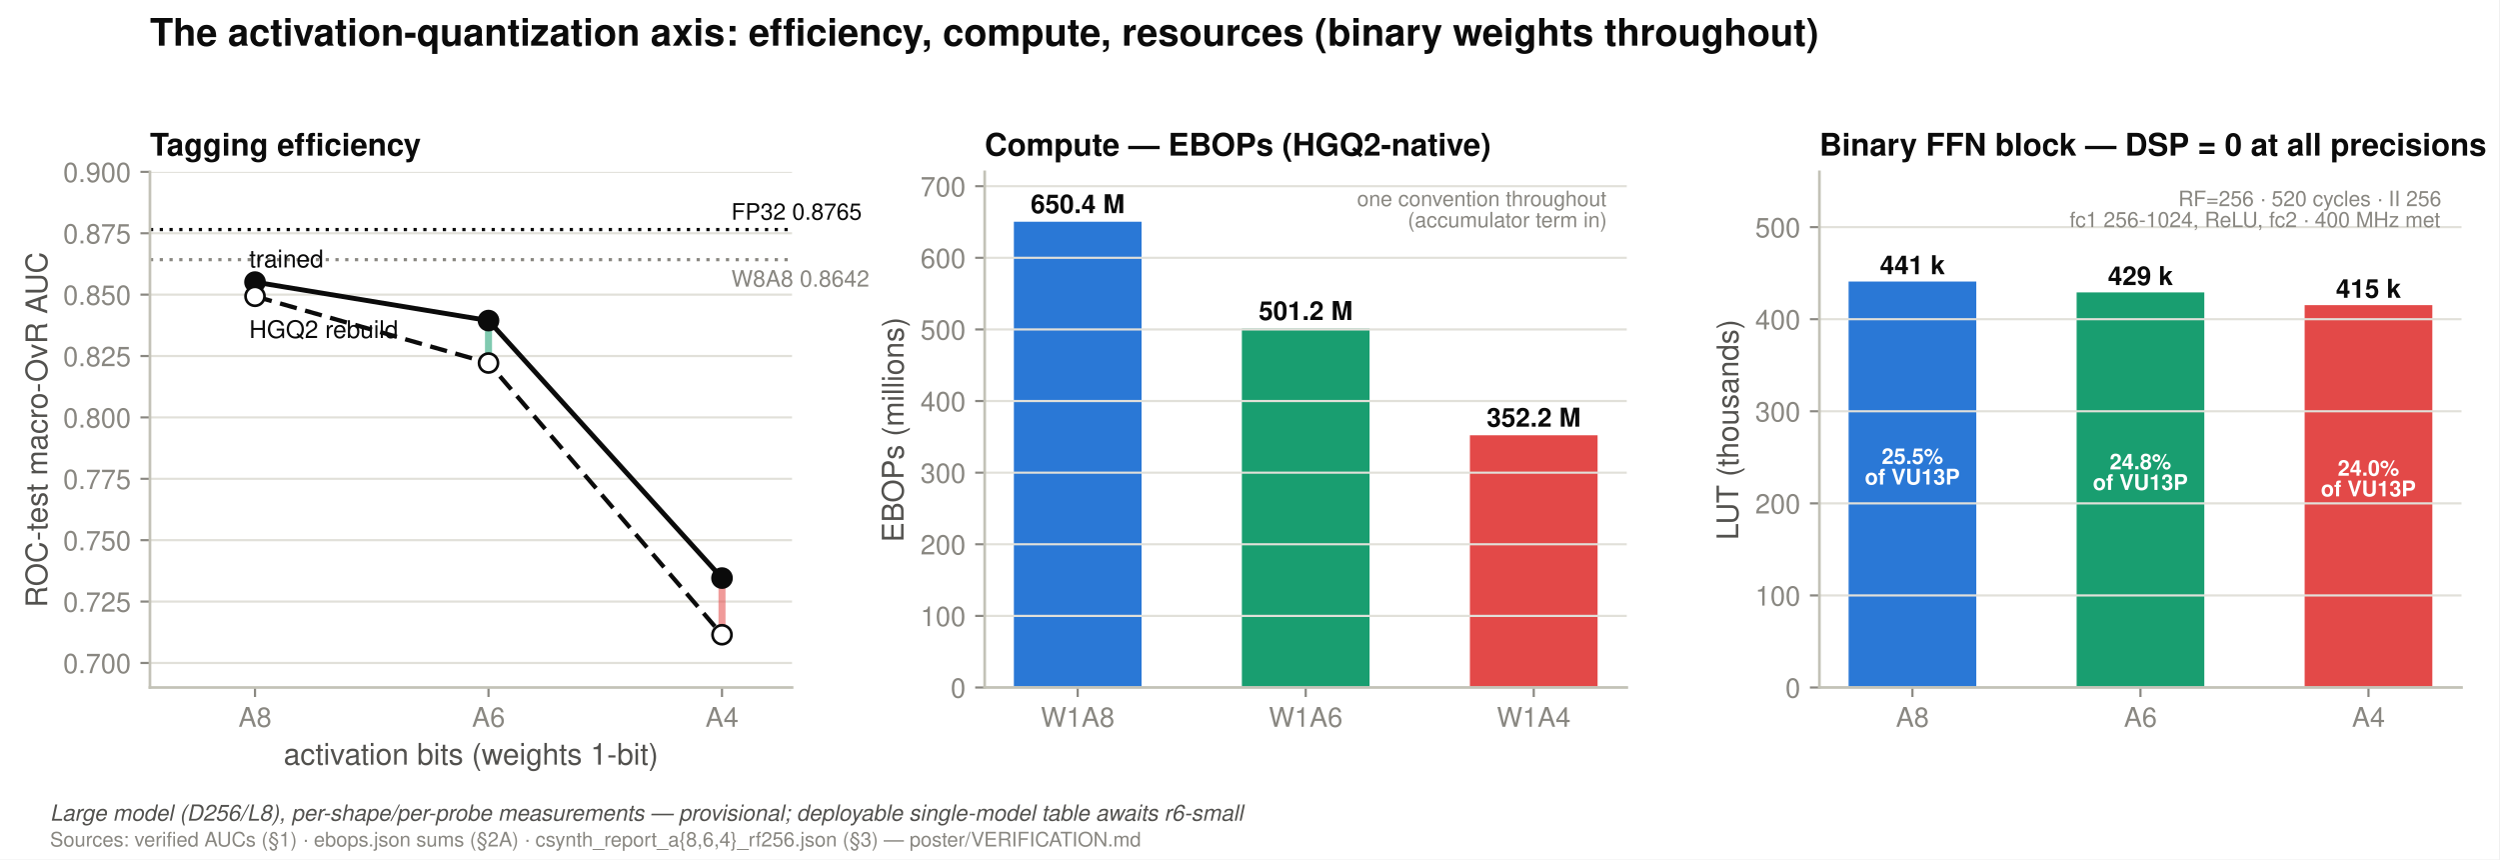
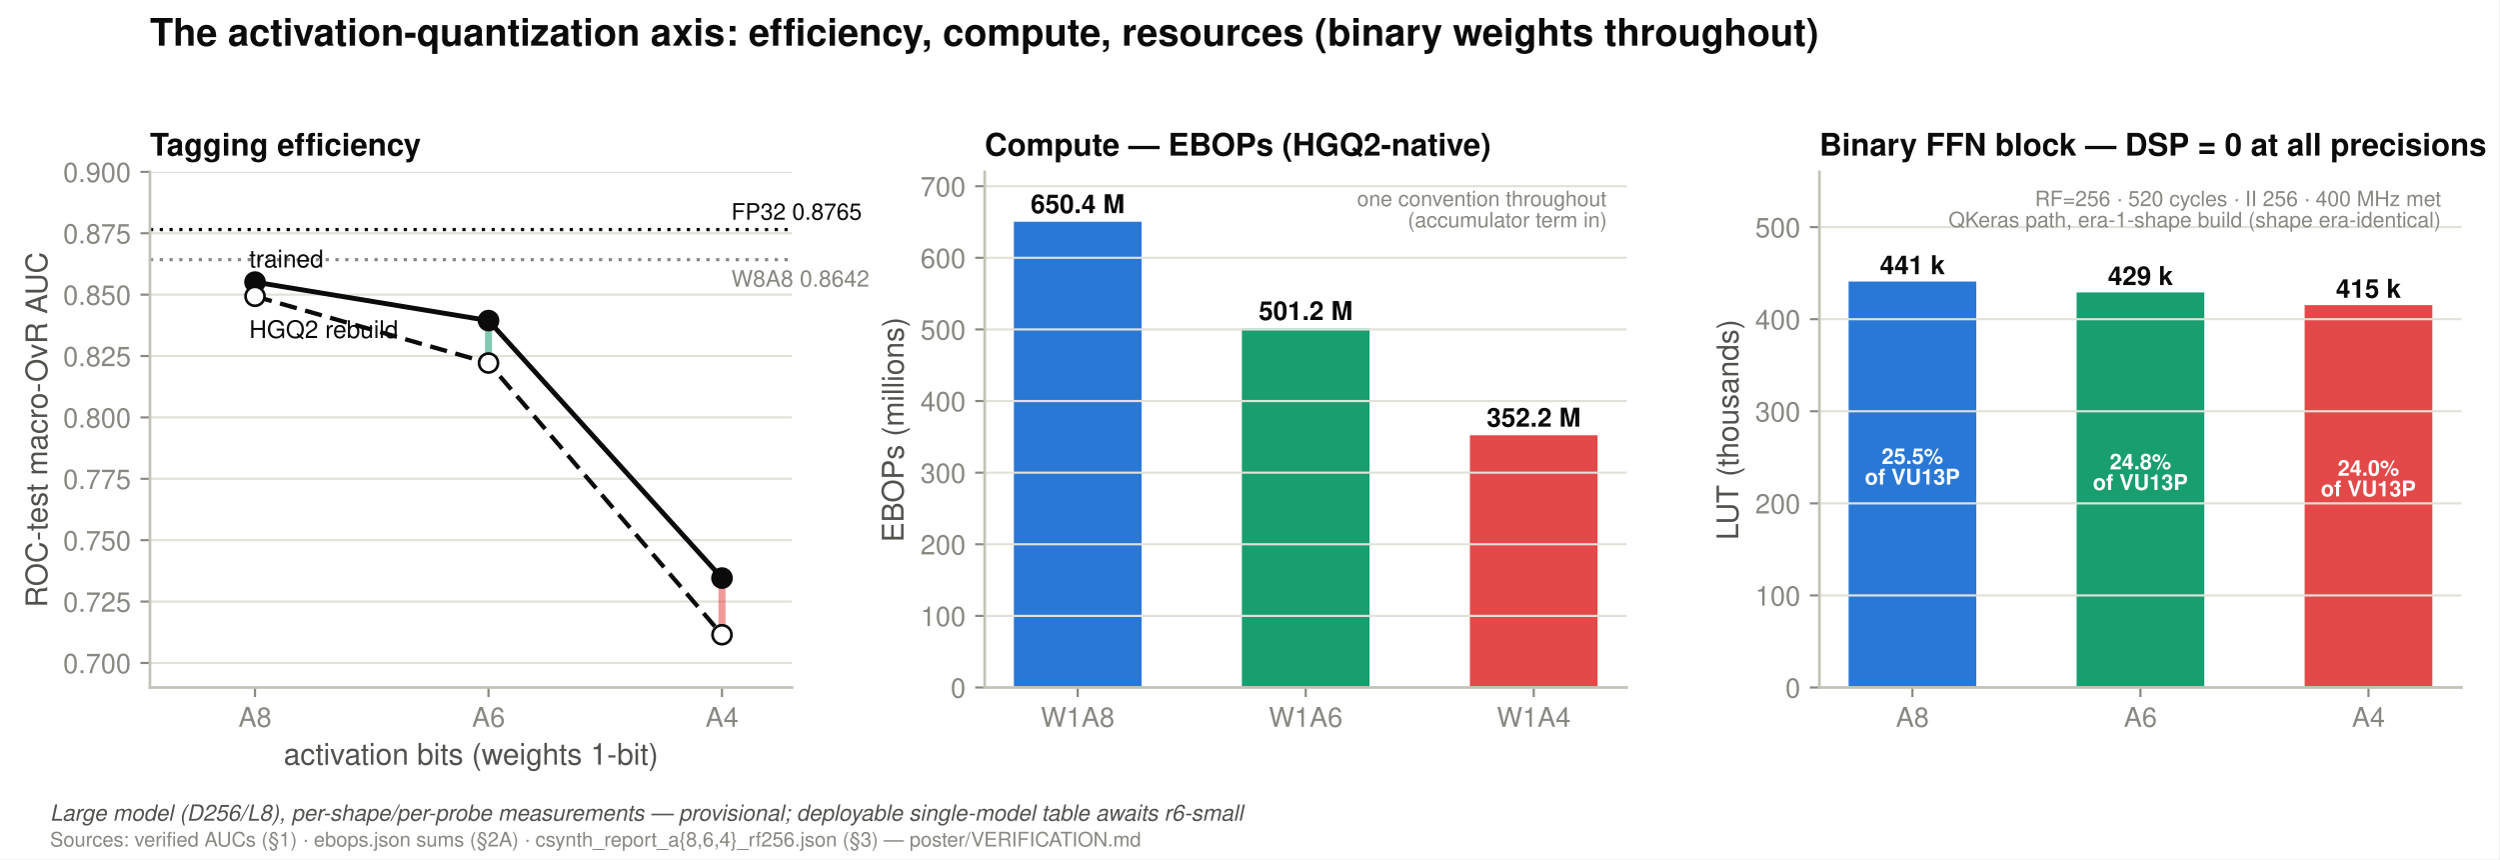
<svg xmlns="http://www.w3.org/2000/svg" xmlns:xlink="http://www.w3.org/1999/xlink" width="921.6pt" height="316.8pt" viewBox="0 0 921.6 316.8" version="1.1">
  <defs>
    <style type="text/css">*{stroke-linejoin: round; stroke-linecap: butt}</style>
  </defs>
  <g id="figure_1">
    <g id="patch_1">
      <path d="M 0 316.8  L 921.6 316.8  L 921.6 0  L 0 0  z " style="fill: #ffffff" />
    </g>
    <g id="axes_1">
      <g id="patch_2">
        <path d="M 55.296 253.44  L 292.096 253.44  L 292.096 63.36  L 55.296 63.36  z " style="fill: #ffffff" />
      </g>
      <g id="matplotlib.axis_1">
        <g id="xtick_1">
          <g id="line2d_1">
            <defs>
-               <path id="m92f0e3a553" d="M 0 0  L 0 3.5  " style="stroke: #898781; stroke-width: 0.8" />
+               <path id="m4fc4d0f377" d="M 0 0  L 0 3.5  " style="stroke: #898781; stroke-width: 0.8" />
            </defs>
            <g>
-               <use xlink:href="#m92f0e3a553" x="94.045" y="253.44" style="fill: #898781; stroke: #898781; stroke-width: 0.8" />
+               <use xlink:href="#m4fc4d0f377" x="94.045" y="253.44" style="fill: #898781; stroke: #898781; stroke-width: 0.8" />
            </g>
          </g>
          <g id="text_1">
            <text style="font-size: 10px; font-family: 'Helvetica', 'Arial', 'DejaVu Sans', sans-serif; text-anchor: middle; fill: #898781" x="94.045" y="267.94" transform="rotate(-0 94.04509 267.94)">A8</text>
          </g>
        </g>
        <g id="xtick_2">
          <g id="line2d_2">
            <g>
-               <use xlink:href="#m92f0e3a553" x="180.154" y="253.44" style="fill: #898781; stroke: #898781; stroke-width: 0.8" />
+               <use xlink:href="#m4fc4d0f377" x="180.154" y="253.44" style="fill: #898781; stroke: #898781; stroke-width: 0.8" />
            </g>
          </g>
          <g id="text_2">
            <text style="font-size: 10px; font-family: 'Helvetica', 'Arial', 'DejaVu Sans', sans-serif; text-anchor: middle; fill: #898781" x="180.154" y="267.94" transform="rotate(-0 180.1542 267.94)">A6</text>
          </g>
        </g>
        <g id="xtick_3">
          <g id="line2d_3">
            <g>
-               <use xlink:href="#m92f0e3a553" x="266.263" y="253.44" style="fill: #898781; stroke: #898781; stroke-width: 0.8" />
+               <use xlink:href="#m4fc4d0f377" x="266.263" y="253.44" style="fill: #898781; stroke: #898781; stroke-width: 0.8" />
            </g>
          </g>
          <g id="text_3">
            <text style="font-size: 10px; font-family: 'Helvetica', 'Arial', 'DejaVu Sans', sans-serif; text-anchor: middle; fill: #898781" x="266.263" y="267.94" transform="rotate(-0 266.2633 267.94)">A4</text>
          </g>
        </g>
        <g id="text_4">
          <text style="font-size: 11px; font-family: 'Helvetica', 'Arial', 'DejaVu Sans', sans-serif; text-anchor: middle; fill: #52514e" x="173.696" y="281.889" transform="rotate(-0 173.696 281.8892)">activation bits (weights 1-bit)</text>
        </g>
      </g>
      <g id="matplotlib.axis_2">
        <g id="ytick_1">
          <g id="line2d_4">
-             <path d="M 55.296 244.389  L 292.096 244.389  " clip-path="url(#p58440700f8)" style="fill: none; stroke: #e1e0d9; stroke-width: 0.8; stroke-linecap: square" />
+             <path d="M 55.296 244.389  L 292.096 244.389  " clip-path="url(#p9257c3be30)" style="fill: none; stroke: #e1e0d9; stroke-width: 0.8; stroke-linecap: square" />
          </g>
          <g id="line2d_5">
            <defs>
-               <path id="m8d6602e092" d="M 0 0  L -3.5 0  " style="stroke: #898781; stroke-width: 0.8" />
+               <path id="m11d4358a1a" d="M 0 0  L -3.5 0  " style="stroke: #898781; stroke-width: 0.8" />
            </defs>
            <g>
-               <use xlink:href="#m8d6602e092" x="55.296" y="244.389" style="fill: #898781; stroke: #898781; stroke-width: 0.8" />
+               <use xlink:href="#m11d4358a1a" x="55.296" y="244.389" style="fill: #898781; stroke: #898781; stroke-width: 0.8" />
            </g>
          </g>
          <g id="text_5">
            <text style="font-size: 10px; font-family: 'Helvetica', 'Arial', 'DejaVu Sans', sans-serif; text-anchor: end; fill: #898781" x="48.296" y="248.139" transform="rotate(-0 48.296 248.1386)">0.700</text>
          </g>
        </g>
        <g id="ytick_2">
          <g id="line2d_6">
-             <path d="M 55.296 221.76  L 292.096 221.76  " clip-path="url(#p58440700f8)" style="fill: none; stroke: #e1e0d9; stroke-width: 0.8; stroke-linecap: square" />
+             <path d="M 55.296 221.76  L 292.096 221.76  " clip-path="url(#p9257c3be30)" style="fill: none; stroke: #e1e0d9; stroke-width: 0.8; stroke-linecap: square" />
          </g>
          <g id="line2d_7">
            <g>
-               <use xlink:href="#m8d6602e092" x="55.296" y="221.76" style="fill: #898781; stroke: #898781; stroke-width: 0.8" />
+               <use xlink:href="#m11d4358a1a" x="55.296" y="221.76" style="fill: #898781; stroke: #898781; stroke-width: 0.8" />
            </g>
          </g>
          <g id="text_6">
            <text style="font-size: 10px; font-family: 'Helvetica', 'Arial', 'DejaVu Sans', sans-serif; text-anchor: end; fill: #898781" x="48.296" y="225.51" transform="rotate(-0 48.296 225.51)">0.725</text>
          </g>
        </g>
        <g id="ytick_3">
          <g id="line2d_8">
-             <path d="M 55.296 199.131  L 292.096 199.131  " clip-path="url(#p58440700f8)" style="fill: none; stroke: #e1e0d9; stroke-width: 0.8; stroke-linecap: square" />
+             <path d="M 55.296 199.131  L 292.096 199.131  " clip-path="url(#p9257c3be30)" style="fill: none; stroke: #e1e0d9; stroke-width: 0.8; stroke-linecap: square" />
          </g>
          <g id="line2d_9">
            <g>
-               <use xlink:href="#m8d6602e092" x="55.296" y="199.131" style="fill: #898781; stroke: #898781; stroke-width: 0.8" />
+               <use xlink:href="#m11d4358a1a" x="55.296" y="199.131" style="fill: #898781; stroke: #898781; stroke-width: 0.8" />
            </g>
          </g>
          <g id="text_7">
            <text style="font-size: 10px; font-family: 'Helvetica', 'Arial', 'DejaVu Sans', sans-serif; text-anchor: end; fill: #898781" x="48.296" y="202.881" transform="rotate(-0 48.296 202.8814)">0.750</text>
          </g>
        </g>
        <g id="ytick_4">
          <g id="line2d_10">
-             <path d="M 55.296 176.503  L 292.096 176.503  " clip-path="url(#p58440700f8)" style="fill: none; stroke: #e1e0d9; stroke-width: 0.8; stroke-linecap: square" />
+             <path d="M 55.296 176.503  L 292.096 176.503  " clip-path="url(#p9257c3be30)" style="fill: none; stroke: #e1e0d9; stroke-width: 0.8; stroke-linecap: square" />
          </g>
          <g id="line2d_11">
            <g>
-               <use xlink:href="#m8d6602e092" x="55.296" y="176.503" style="fill: #898781; stroke: #898781; stroke-width: 0.8" />
+               <use xlink:href="#m11d4358a1a" x="55.296" y="176.503" style="fill: #898781; stroke: #898781; stroke-width: 0.8" />
            </g>
          </g>
          <g id="text_8">
            <text style="font-size: 10px; font-family: 'Helvetica', 'Arial', 'DejaVu Sans', sans-serif; text-anchor: end; fill: #898781" x="48.296" y="180.253" transform="rotate(-0 48.296 180.2529)">0.775</text>
          </g>
        </g>
        <g id="ytick_5">
          <g id="line2d_12">
-             <path d="M 55.296 153.874  L 292.096 153.874  " clip-path="url(#p58440700f8)" style="fill: none; stroke: #e1e0d9; stroke-width: 0.8; stroke-linecap: square" />
+             <path d="M 55.296 153.874  L 292.096 153.874  " clip-path="url(#p9257c3be30)" style="fill: none; stroke: #e1e0d9; stroke-width: 0.8; stroke-linecap: square" />
          </g>
          <g id="line2d_13">
            <g>
-               <use xlink:href="#m8d6602e092" x="55.296" y="153.874" style="fill: #898781; stroke: #898781; stroke-width: 0.8" />
+               <use xlink:href="#m11d4358a1a" x="55.296" y="153.874" style="fill: #898781; stroke: #898781; stroke-width: 0.8" />
            </g>
          </g>
          <g id="text_9">
            <text style="font-size: 10px; font-family: 'Helvetica', 'Arial', 'DejaVu Sans', sans-serif; text-anchor: end; fill: #898781" x="48.296" y="157.624" transform="rotate(-0 48.296 157.6243)">0.800</text>
          </g>
        </g>
        <g id="ytick_6">
          <g id="line2d_14">
-             <path d="M 55.296 131.246  L 292.096 131.246  " clip-path="url(#p58440700f8)" style="fill: none; stroke: #e1e0d9; stroke-width: 0.8; stroke-linecap: square" />
+             <path d="M 55.296 131.246  L 292.096 131.246  " clip-path="url(#p9257c3be30)" style="fill: none; stroke: #e1e0d9; stroke-width: 0.8; stroke-linecap: square" />
          </g>
          <g id="line2d_15">
            <g>
-               <use xlink:href="#m8d6602e092" x="55.296" y="131.246" style="fill: #898781; stroke: #898781; stroke-width: 0.8" />
+               <use xlink:href="#m11d4358a1a" x="55.296" y="131.246" style="fill: #898781; stroke: #898781; stroke-width: 0.8" />
            </g>
          </g>
          <g id="text_10">
            <text style="font-size: 10px; font-family: 'Helvetica', 'Arial', 'DejaVu Sans', sans-serif; text-anchor: end; fill: #898781" x="48.296" y="134.996" transform="rotate(-0 48.296 134.9957)">0.825</text>
          </g>
        </g>
        <g id="ytick_7">
          <g id="line2d_16">
-             <path d="M 55.296 108.617  L 292.096 108.617  " clip-path="url(#p58440700f8)" style="fill: none; stroke: #e1e0d9; stroke-width: 0.8; stroke-linecap: square" />
+             <path d="M 55.296 108.617  L 292.096 108.617  " clip-path="url(#p9257c3be30)" style="fill: none; stroke: #e1e0d9; stroke-width: 0.8; stroke-linecap: square" />
          </g>
          <g id="line2d_17">
            <g>
-               <use xlink:href="#m8d6602e092" x="55.296" y="108.617" style="fill: #898781; stroke: #898781; stroke-width: 0.8" />
+               <use xlink:href="#m11d4358a1a" x="55.296" y="108.617" style="fill: #898781; stroke: #898781; stroke-width: 0.8" />
            </g>
          </g>
          <g id="text_11">
            <text style="font-size: 10px; font-family: 'Helvetica', 'Arial', 'DejaVu Sans', sans-serif; text-anchor: end; fill: #898781" x="48.296" y="112.367" transform="rotate(-0 48.296 112.3671)">0.850</text>
          </g>
        </g>
        <g id="ytick_8">
          <g id="line2d_18">
-             <path d="M 55.296 85.989  L 292.096 85.989  " clip-path="url(#p58440700f8)" style="fill: none; stroke: #e1e0d9; stroke-width: 0.8; stroke-linecap: square" />
+             <path d="M 55.296 85.989  L 292.096 85.989  " clip-path="url(#p9257c3be30)" style="fill: none; stroke: #e1e0d9; stroke-width: 0.8; stroke-linecap: square" />
          </g>
          <g id="line2d_19">
            <g>
-               <use xlink:href="#m8d6602e092" x="55.296" y="85.989" style="fill: #898781; stroke: #898781; stroke-width: 0.8" />
+               <use xlink:href="#m11d4358a1a" x="55.296" y="85.989" style="fill: #898781; stroke: #898781; stroke-width: 0.8" />
            </g>
          </g>
          <g id="text_12">
            <text style="font-size: 10px; font-family: 'Helvetica', 'Arial', 'DejaVu Sans', sans-serif; text-anchor: end; fill: #898781" x="48.296" y="89.739" transform="rotate(-0 48.296 89.73857)">0.875</text>
          </g>
        </g>
        <g id="ytick_9">
          <g id="line2d_20">
-             <path d="M 55.296 63.36  L 292.096 63.36  " clip-path="url(#p58440700f8)" style="fill: none; stroke: #e1e0d9; stroke-width: 0.8; stroke-linecap: square" />
+             <path d="M 55.296 63.36  L 292.096 63.36  " clip-path="url(#p9257c3be30)" style="fill: none; stroke: #e1e0d9; stroke-width: 0.8; stroke-linecap: square" />
          </g>
          <g id="line2d_21">
            <g>
-               <use xlink:href="#m8d6602e092" x="55.296" y="63.36" style="fill: #898781; stroke: #898781; stroke-width: 0.8" />
+               <use xlink:href="#m11d4358a1a" x="55.296" y="63.36" style="fill: #898781; stroke: #898781; stroke-width: 0.8" />
            </g>
          </g>
          <g id="text_13">
            <text style="font-size: 10px; font-family: 'Helvetica', 'Arial', 'DejaVu Sans', sans-serif; text-anchor: end; fill: #898781" x="48.296" y="67.11" transform="rotate(-0 48.296 67.11)">0.900</text>
          </g>
        </g>
        <g id="text_14">
          <text style="font-size: 11px; font-family: 'Helvetica', 'Arial', 'DejaVu Sans', sans-serif; text-anchor: middle; fill: #52514e" x="17.405" y="158.4" transform="rotate(-90 17.40498 158.4)">ROC-test macro-OvR AUC</text>
        </g>
      </g>
      <g id="line2d_22">
-         <path d="M 55.296 84.618  L 292.096 84.618  " clip-path="url(#p58440700f8)" style="fill: none; stroke-dasharray: 1.2,2.4; stroke-dashoffset: 0; stroke: #0b0b0b; stroke-width: 1.2" />
+         <path d="M 55.296 84.618  L 292.096 84.618  " clip-path="url(#p9257c3be30)" style="fill: none; stroke-dasharray: 1.2,2.4; stroke-dashoffset: 0; stroke: #0b0b0b; stroke-width: 1.2" />
      </g>
      <g id="line2d_23">
-         <path d="M 55.296 95.723  L 292.096 95.723  " clip-path="url(#p58440700f8)" style="fill: none; stroke-dasharray: 1.2,2.4; stroke-dashoffset: 0; stroke: #898781; stroke-width: 1.2" />
+         <path d="M 55.296 95.723  L 292.096 95.723  " clip-path="url(#p9257c3be30)" style="fill: none; stroke-dasharray: 1.2,2.4; stroke-dashoffset: 0; stroke: #898781; stroke-width: 1.2" />
      </g>
      <g id="line2d_24">
-         <path d="M 94.045 109.225  L 94.045 103.997  " clip-path="url(#p58440700f8)" style="fill: none; stroke: #2a78d6; stroke-opacity: 0.55; stroke-width: 2.6; stroke-linecap: square" />
+         <path d="M 94.045 109.225  L 94.045 103.997  " clip-path="url(#p9257c3be30)" style="fill: none; stroke: #2a78d6; stroke-opacity: 0.55; stroke-width: 2.6; stroke-linecap: square" />
      </g>
      <g id="line2d_25">
-         <path d="M 180.154 133.823  L 180.154 118.181  " clip-path="url(#p58440700f8)" style="fill: none; stroke: #199e70; stroke-opacity: 0.55; stroke-width: 2.6; stroke-linecap: square" />
+         <path d="M 180.154 133.823  L 180.154 118.181  " clip-path="url(#p9257c3be30)" style="fill: none; stroke: #199e70; stroke-opacity: 0.55; stroke-width: 2.6; stroke-linecap: square" />
      </g>
      <g id="line2d_26">
-         <path d="M 266.263 233.991  L 266.263 213.106  " clip-path="url(#p58440700f8)" style="fill: none; stroke: #e34948; stroke-opacity: 0.55; stroke-width: 2.6; stroke-linecap: square" />
+         <path d="M 266.263 233.991  L 266.263 213.106  " clip-path="url(#p9257c3be30)" style="fill: none; stroke: #e34948; stroke-opacity: 0.55; stroke-width: 2.6; stroke-linecap: square" />
      </g>
      <g id="patch_3">
        <path d="M 55.296 253.44  L 55.296 63.36  " style="fill: none; stroke: #c3c2b7; stroke-linejoin: miter; stroke-linecap: square" />
      </g>
      <g id="patch_4">
        <path d="M 55.296 253.44  L 292.096 253.44  " style="fill: none; stroke: #c3c2b7; stroke-linejoin: miter; stroke-linecap: square" />
      </g>
      <g id="text_15">
        <text style="font-size: 8.4px; font-family: 'Helvetica', 'Arial', 'DejaVu Sans', sans-serif; text-anchor: start; fill: #0b0b0b" x="269.708" y="80.998" transform="rotate(-0 269.7076 80.99781)">FP32  0.8765</text>
      </g>
      <g id="text_16">
        <text style="font-size: 8.4px; font-family: 'Helvetica', 'Arial', 'DejaVu Sans', sans-serif; text-anchor: start; fill: #898781" x="269.708" y="105.679" transform="rotate(-0 269.7076 105.6794)">W8A8  0.8642</text>
      </g>
      <g id="line2d_27">
-         <path d="M 94.045 103.997  L 180.154 118.181  L 266.263 213.106  " clip-path="url(#p58440700f8)" style="fill: none; stroke: #0b0b0b; stroke-width: 1.8; stroke-linecap: square" />
+         <path d="M 94.045 103.997  L 180.154 118.181  L 266.263 213.106  " clip-path="url(#p9257c3be30)" style="fill: none; stroke: #0b0b0b; stroke-width: 1.8; stroke-linecap: square" />
        <defs>
-           <path id="m7dc7df0cad" d="M 0 3.5  C 0.928 3.5 1.819 3.131 2.475 2.475  C 3.131 1.819 3.5 0.928 3.5 0  C 3.5 -0.928 3.131 -1.819 2.475 -2.475  C 1.819 -3.131 0.928 -3.5 0 -3.5  C -0.928 -3.5 -1.819 -3.131 -2.475 -2.475  C -3.131 -1.819 -3.5 -0.928 -3.5 0  C -3.5 0.928 -3.131 1.819 -2.475 2.475  C -1.819 3.131 -0.928 3.5 0 3.5  z " style="stroke: #0b0b0b" />
+           <path id="m0acd1041db" d="M 0 3.5  C 0.928 3.5 1.819 3.131 2.475 2.475  C 3.131 1.819 3.5 0.928 3.5 0  C 3.5 -0.928 3.131 -1.819 2.475 -2.475  C 1.819 -3.131 0.928 -3.5 0 -3.5  C -0.928 -3.5 -1.819 -3.131 -2.475 -2.475  C -3.131 -1.819 -3.5 -0.928 -3.5 0  C -3.5 0.928 -3.131 1.819 -2.475 2.475  C -1.819 3.131 -0.928 3.5 0 3.5  z " style="stroke: #0b0b0b" />
        </defs>
-         <g clip-path="url(#p58440700f8)">
-           <use xlink:href="#m7dc7df0cad" x="94.045" y="103.997" style="fill: #0b0b0b; stroke: #0b0b0b" />
-           <use xlink:href="#m7dc7df0cad" x="180.154" y="118.181" style="fill: #0b0b0b; stroke: #0b0b0b" />
-           <use xlink:href="#m7dc7df0cad" x="266.263" y="213.106" style="fill: #0b0b0b; stroke: #0b0b0b" />
+         <g clip-path="url(#p9257c3be30)">
+           <use xlink:href="#m0acd1041db" x="94.045" y="103.997" style="fill: #0b0b0b; stroke: #0b0b0b" />
+           <use xlink:href="#m0acd1041db" x="180.154" y="118.181" style="fill: #0b0b0b; stroke: #0b0b0b" />
+           <use xlink:href="#m0acd1041db" x="266.263" y="213.106" style="fill: #0b0b0b; stroke: #0b0b0b" />
        </g>
      </g>
      <g id="line2d_28">
-         <path d="M 94.045 109.225  L 180.154 133.823  L 266.263 233.991  " clip-path="url(#p58440700f8)" style="fill: none; stroke-dasharray: 6.4,3.2; stroke-dashoffset: 0; stroke: #0b0b0b; stroke-width: 1.6" />
+         <path d="M 94.045 109.225  L 180.154 133.823  L 266.263 233.991  " clip-path="url(#p9257c3be30)" style="fill: none; stroke-dasharray: 6.4,3.2; stroke-dashoffset: 0; stroke: #0b0b0b; stroke-width: 1.6" />
        <defs>
-           <path id="m0d6500dfa1" d="M 0 3.5  C 0.928 3.5 1.819 3.131 2.475 2.475  C 3.131 1.819 3.5 0.928 3.5 0  C 3.5 -0.928 3.131 -1.819 2.475 -2.475  C 1.819 -3.131 0.928 -3.5 0 -3.5  C -0.928 -3.5 -1.819 -3.131 -2.475 -2.475  C -3.131 -1.819 -3.5 -0.928 -3.5 0  C -3.5 0.928 -3.131 1.819 -2.475 2.475  C -1.819 3.131 -0.928 3.5 0 3.5  z " style="stroke: #0b0b0b" />
+           <path id="ma3a99454f8" d="M 0 3.5  C 0.928 3.5 1.819 3.131 2.475 2.475  C 3.131 1.819 3.5 0.928 3.5 0  C 3.5 -0.928 3.131 -1.819 2.475 -2.475  C 1.819 -3.131 0.928 -3.5 0 -3.5  C -0.928 -3.5 -1.819 -3.131 -2.475 -2.475  C -3.131 -1.819 -3.5 -0.928 -3.5 0  C -3.5 0.928 -3.131 1.819 -2.475 2.475  C -1.819 3.131 -0.928 3.5 0 3.5  z " style="stroke: #0b0b0b" />
        </defs>
-         <g clip-path="url(#p58440700f8)">
-           <use xlink:href="#m0d6500dfa1" x="94.045" y="109.225" style="fill: #ffffff; stroke: #0b0b0b" />
-           <use xlink:href="#m0d6500dfa1" x="180.154" y="133.823" style="fill: #ffffff; stroke: #0b0b0b" />
-           <use xlink:href="#m0d6500dfa1" x="266.263" y="233.991" style="fill: #ffffff; stroke: #0b0b0b" />
+         <g clip-path="url(#p9257c3be30)">
+           <use xlink:href="#ma3a99454f8" x="94.045" y="109.225" style="fill: #ffffff; stroke: #0b0b0b" />
+           <use xlink:href="#ma3a99454f8" x="180.154" y="133.823" style="fill: #ffffff; stroke: #0b0b0b" />
+           <use xlink:href="#ma3a99454f8" x="266.263" y="233.991" style="fill: #ffffff; stroke: #0b0b0b" />
        </g>
      </g>
      <g id="text_17">
        <text style="font-size: 9px; font-family: 'Helvetica', 'Arial', 'DejaVu Sans', sans-serif; text-anchor: start; fill: #0b0b0b" x="91.892" y="98.566" transform="rotate(-0 91.89236 98.56605)">trained</text>
      </g>
      <g id="text_18">
        <text style="font-size: 9px; font-family: 'Helvetica', 'Arial', 'DejaVu Sans', sans-serif; text-anchor: start; fill: #0b0b0b" x="91.892" y="124.612" transform="rotate(-0 91.89236 124.6125)">HGQ2 rebuild</text>
      </g>
      <g id="text_19">
        <text style="font-weight: 700; font-size: 11.5px; font-family: 'Helvetica', 'Arial', 'DejaVu Sans', sans-serif; text-anchor: start; fill: #0b0b0b" x="55.296" y="57.36" transform="rotate(-0 55.296 57.36)">Tagging efficiency</text>
      </g>
    </g>
    <g id="axes_2">
      <g id="patch_5">
        <path d="M 363.136 253.44  L 599.936 253.44  L 599.936 63.36  L 363.136 63.36  z " style="fill: #ffffff" />
      </g>
      <g id="patch_6">
-         <path d="M 373.9 253.44  L 420.991 253.44  L 420.991 81.745  L 373.9 81.745  z " clip-path="url(#p562c7b86a5)" style="fill: #2a78d6" />
+         <path d="M 373.9 253.44  L 420.991 253.44  L 420.991 81.745  L 373.9 81.745  z " clip-path="url(#p4a7cbed97d)" style="fill: #2a78d6" />
      </g>
      <g id="patch_7">
-         <path d="M 457.991 253.44  L 505.081 253.44  L 505.081 121.127  L 457.991 121.127  z " clip-path="url(#p562c7b86a5)" style="fill: #199e70" />
+         <path d="M 457.991 253.44  L 505.081 253.44  L 505.081 121.127  L 457.991 121.127  z " clip-path="url(#p4a7cbed97d)" style="fill: #199e70" />
      </g>
      <g id="patch_8">
-         <path d="M 542.081 253.44  L 589.172 253.44  L 589.172 160.455  L 542.081 160.455  z " clip-path="url(#p562c7b86a5)" style="fill: #e34948" />
+         <path d="M 542.081 253.44  L 589.172 253.44  L 589.172 160.455  L 542.081 160.455  z " clip-path="url(#p4a7cbed97d)" style="fill: #e34948" />
      </g>
      <g id="matplotlib.axis_3">
        <g id="xtick_4">
          <g id="line2d_29">
            <g>
-               <use xlink:href="#m92f0e3a553" x="397.445" y="253.44" style="fill: #898781; stroke: #898781; stroke-width: 0.8" />
+               <use xlink:href="#m4fc4d0f377" x="397.445" y="253.44" style="fill: #898781; stroke: #898781; stroke-width: 0.8" />
            </g>
          </g>
          <g id="text_20">
            <text style="font-size: 10px; font-family: 'Helvetica', 'Arial', 'DejaVu Sans', sans-serif; text-anchor: middle; fill: #898781" x="397.445" y="267.94" transform="rotate(-0 397.4451 267.94)">W1A8</text>
          </g>
        </g>
        <g id="xtick_5">
          <g id="line2d_30">
            <g>
-               <use xlink:href="#m92f0e3a553" x="481.536" y="253.44" style="fill: #898781; stroke: #898781; stroke-width: 0.8" />
+               <use xlink:href="#m4fc4d0f377" x="481.536" y="253.44" style="fill: #898781; stroke: #898781; stroke-width: 0.8" />
            </g>
          </g>
          <g id="text_21">
            <text style="font-size: 10px; font-family: 'Helvetica', 'Arial', 'DejaVu Sans', sans-serif; text-anchor: middle; fill: #898781" x="481.536" y="267.94" transform="rotate(-0 481.536 267.94)">W1A6</text>
          </g>
        </g>
        <g id="xtick_6">
          <g id="line2d_31">
            <g>
-               <use xlink:href="#m92f0e3a553" x="565.627" y="253.44" style="fill: #898781; stroke: #898781; stroke-width: 0.8" />
+               <use xlink:href="#m4fc4d0f377" x="565.627" y="253.44" style="fill: #898781; stroke: #898781; stroke-width: 0.8" />
            </g>
          </g>
          <g id="text_22">
            <text style="font-size: 10px; font-family: 'Helvetica', 'Arial', 'DejaVu Sans', sans-serif; text-anchor: middle; fill: #898781" x="565.627" y="267.94" transform="rotate(-0 565.6269 267.94)">W1A4</text>
          </g>
        </g>
      </g>
      <g id="matplotlib.axis_4">
        <g id="ytick_10">
          <g id="line2d_32">
-             <path d="M 363.136 253.44  L 599.936 253.44  " clip-path="url(#p562c7b86a5)" style="fill: none; stroke: #e1e0d9; stroke-width: 0.8; stroke-linecap: square" />
+             <path d="M 363.136 253.44  L 599.936 253.44  " clip-path="url(#p4a7cbed97d)" style="fill: none; stroke: #e1e0d9; stroke-width: 0.8; stroke-linecap: square" />
          </g>
          <g id="line2d_33">
            <g>
-               <use xlink:href="#m8d6602e092" x="363.136" y="253.44" style="fill: #898781; stroke: #898781; stroke-width: 0.8" />
+               <use xlink:href="#m11d4358a1a" x="363.136" y="253.44" style="fill: #898781; stroke: #898781; stroke-width: 0.8" />
            </g>
          </g>
          <g id="text_23">
            <text style="font-size: 10px; font-family: 'Helvetica', 'Arial', 'DejaVu Sans', sans-serif; text-anchor: end; fill: #898781" x="356.136" y="257.19" transform="rotate(-0 356.136 257.19)">0</text>
          </g>
        </g>
        <g id="ytick_11">
          <g id="line2d_34">
-             <path d="M 363.136 227.04  L 599.936 227.04  " clip-path="url(#p562c7b86a5)" style="fill: none; stroke: #e1e0d9; stroke-width: 0.8; stroke-linecap: square" />
+             <path d="M 363.136 227.04  L 599.936 227.04  " clip-path="url(#p4a7cbed97d)" style="fill: none; stroke: #e1e0d9; stroke-width: 0.8; stroke-linecap: square" />
          </g>
          <g id="line2d_35">
            <g>
-               <use xlink:href="#m8d6602e092" x="363.136" y="227.04" style="fill: #898781; stroke: #898781; stroke-width: 0.8" />
+               <use xlink:href="#m11d4358a1a" x="363.136" y="227.04" style="fill: #898781; stroke: #898781; stroke-width: 0.8" />
            </g>
          </g>
          <g id="text_24">
            <text style="font-size: 10px; font-family: 'Helvetica', 'Arial', 'DejaVu Sans', sans-serif; text-anchor: end; fill: #898781" x="356.136" y="230.79" transform="rotate(-0 356.136 230.79)">100</text>
          </g>
        </g>
        <g id="ytick_12">
          <g id="line2d_36">
-             <path d="M 363.136 200.64  L 599.936 200.64  " clip-path="url(#p562c7b86a5)" style="fill: none; stroke: #e1e0d9; stroke-width: 0.8; stroke-linecap: square" />
+             <path d="M 363.136 200.64  L 599.936 200.64  " clip-path="url(#p4a7cbed97d)" style="fill: none; stroke: #e1e0d9; stroke-width: 0.8; stroke-linecap: square" />
          </g>
          <g id="line2d_37">
            <g>
-               <use xlink:href="#m8d6602e092" x="363.136" y="200.64" style="fill: #898781; stroke: #898781; stroke-width: 0.8" />
+               <use xlink:href="#m11d4358a1a" x="363.136" y="200.64" style="fill: #898781; stroke: #898781; stroke-width: 0.8" />
            </g>
          </g>
          <g id="text_25">
            <text style="font-size: 10px; font-family: 'Helvetica', 'Arial', 'DejaVu Sans', sans-serif; text-anchor: end; fill: #898781" x="356.136" y="204.39" transform="rotate(-0 356.136 204.39)">200</text>
          </g>
        </g>
        <g id="ytick_13">
          <g id="line2d_38">
-             <path d="M 363.136 174.24  L 599.936 174.24  " clip-path="url(#p562c7b86a5)" style="fill: none; stroke: #e1e0d9; stroke-width: 0.8; stroke-linecap: square" />
+             <path d="M 363.136 174.24  L 599.936 174.24  " clip-path="url(#p4a7cbed97d)" style="fill: none; stroke: #e1e0d9; stroke-width: 0.8; stroke-linecap: square" />
          </g>
          <g id="line2d_39">
            <g>
-               <use xlink:href="#m8d6602e092" x="363.136" y="174.24" style="fill: #898781; stroke: #898781; stroke-width: 0.8" />
+               <use xlink:href="#m11d4358a1a" x="363.136" y="174.24" style="fill: #898781; stroke: #898781; stroke-width: 0.8" />
            </g>
          </g>
          <g id="text_26">
            <text style="font-size: 10px; font-family: 'Helvetica', 'Arial', 'DejaVu Sans', sans-serif; text-anchor: end; fill: #898781" x="356.136" y="177.99" transform="rotate(-0 356.136 177.99)">300</text>
          </g>
        </g>
        <g id="ytick_14">
          <g id="line2d_40">
-             <path d="M 363.136 147.84  L 599.936 147.84  " clip-path="url(#p562c7b86a5)" style="fill: none; stroke: #e1e0d9; stroke-width: 0.8; stroke-linecap: square" />
+             <path d="M 363.136 147.84  L 599.936 147.84  " clip-path="url(#p4a7cbed97d)" style="fill: none; stroke: #e1e0d9; stroke-width: 0.8; stroke-linecap: square" />
          </g>
          <g id="line2d_41">
            <g>
-               <use xlink:href="#m8d6602e092" x="363.136" y="147.84" style="fill: #898781; stroke: #898781; stroke-width: 0.8" />
+               <use xlink:href="#m11d4358a1a" x="363.136" y="147.84" style="fill: #898781; stroke: #898781; stroke-width: 0.8" />
            </g>
          </g>
          <g id="text_27">
            <text style="font-size: 10px; font-family: 'Helvetica', 'Arial', 'DejaVu Sans', sans-serif; text-anchor: end; fill: #898781" x="356.136" y="151.59" transform="rotate(-0 356.136 151.59)">400</text>
          </g>
        </g>
        <g id="ytick_15">
          <g id="line2d_42">
-             <path d="M 363.136 121.44  L 599.936 121.44  " clip-path="url(#p562c7b86a5)" style="fill: none; stroke: #e1e0d9; stroke-width: 0.8; stroke-linecap: square" />
+             <path d="M 363.136 121.44  L 599.936 121.44  " clip-path="url(#p4a7cbed97d)" style="fill: none; stroke: #e1e0d9; stroke-width: 0.8; stroke-linecap: square" />
          </g>
          <g id="line2d_43">
            <g>
-               <use xlink:href="#m8d6602e092" x="363.136" y="121.44" style="fill: #898781; stroke: #898781; stroke-width: 0.8" />
+               <use xlink:href="#m11d4358a1a" x="363.136" y="121.44" style="fill: #898781; stroke: #898781; stroke-width: 0.8" />
            </g>
          </g>
          <g id="text_28">
            <text style="font-size: 10px; font-family: 'Helvetica', 'Arial', 'DejaVu Sans', sans-serif; text-anchor: end; fill: #898781" x="356.136" y="125.19" transform="rotate(-0 356.136 125.19)">500</text>
          </g>
        </g>
        <g id="ytick_16">
          <g id="line2d_44">
-             <path d="M 363.136 95.04  L 599.936 95.04  " clip-path="url(#p562c7b86a5)" style="fill: none; stroke: #e1e0d9; stroke-width: 0.8; stroke-linecap: square" />
+             <path d="M 363.136 95.04  L 599.936 95.04  " clip-path="url(#p4a7cbed97d)" style="fill: none; stroke: #e1e0d9; stroke-width: 0.8; stroke-linecap: square" />
          </g>
          <g id="line2d_45">
            <g>
-               <use xlink:href="#m8d6602e092" x="363.136" y="95.04" style="fill: #898781; stroke: #898781; stroke-width: 0.8" />
+               <use xlink:href="#m11d4358a1a" x="363.136" y="95.04" style="fill: #898781; stroke: #898781; stroke-width: 0.8" />
            </g>
          </g>
          <g id="text_29">
            <text style="font-size: 10px; font-family: 'Helvetica', 'Arial', 'DejaVu Sans', sans-serif; text-anchor: end; fill: #898781" x="356.136" y="98.79" transform="rotate(-0 356.136 98.79)">600</text>
          </g>
        </g>
        <g id="ytick_17">
          <g id="line2d_46">
-             <path d="M 363.136 68.64  L 599.936 68.64  " clip-path="url(#p562c7b86a5)" style="fill: none; stroke: #e1e0d9; stroke-width: 0.8; stroke-linecap: square" />
+             <path d="M 363.136 68.64  L 599.936 68.64  " clip-path="url(#p4a7cbed97d)" style="fill: none; stroke: #e1e0d9; stroke-width: 0.8; stroke-linecap: square" />
          </g>
          <g id="line2d_47">
            <g>
-               <use xlink:href="#m8d6602e092" x="363.136" y="68.64" style="fill: #898781; stroke: #898781; stroke-width: 0.8" />
+               <use xlink:href="#m11d4358a1a" x="363.136" y="68.64" style="fill: #898781; stroke: #898781; stroke-width: 0.8" />
            </g>
          </g>
          <g id="text_30">
            <text style="font-size: 10px; font-family: 'Helvetica', 'Arial', 'DejaVu Sans', sans-serif; text-anchor: end; fill: #898781" x="356.136" y="72.39" transform="rotate(-0 356.136 72.39)">700</text>
          </g>
        </g>
        <g id="text_31">
          <text style="font-size: 11px; font-family: 'Helvetica', 'Arial', 'DejaVu Sans', sans-serif; text-anchor: middle; fill: #52514e" x="333.209" y="158.4" transform="rotate(-90 333.2085 158.4)">EBOPs (millions)</text>
        </g>
      </g>
      <g id="patch_9">
        <path d="M 363.136 253.44  L 363.136 63.36  " style="fill: none; stroke: #c3c2b7; stroke-linejoin: miter; stroke-linecap: square" />
      </g>
      <g id="patch_10">
        <path d="M 363.136 253.44  L 599.936 253.44  " style="fill: none; stroke: #c3c2b7; stroke-linejoin: miter; stroke-linecap: square" />
      </g>
      <g id="text_32">
        <text style="font-weight: 700; font-size: 9.6px; font-family: 'Helvetica', 'Arial', 'DejaVu Sans', sans-serif; text-anchor: middle; fill: #0b0b0b" x="397.445" y="78.577" transform="rotate(-0 397.4451 78.57671)">650.4 M</text>
      </g>
      <g id="text_33">
        <text style="font-weight: 700; font-size: 9.6px; font-family: 'Helvetica', 'Arial', 'DejaVu Sans', sans-serif; text-anchor: middle; fill: #0b0b0b" x="481.536" y="117.959" transform="rotate(-0 481.536 117.9595)">501.2 M</text>
      </g>
      <g id="text_34">
        <text style="font-weight: 700; font-size: 9.6px; font-family: 'Helvetica', 'Arial', 'DejaVu Sans', sans-serif; text-anchor: middle; fill: #0b0b0b" x="565.627" y="157.287" transform="rotate(-0 565.6269 157.2875)">352.2 M</text>
      </g>
      <g id="text_35">
        <text style="font-size: 7.8px; font-family: 'Helvetica', 'Arial', 'DejaVu Sans', sans-serif; fill: #898781" transform="translate(500.4666 75.97896)">one convention throughout</text>
        <text style="font-size: 7.8px; font-family: 'Helvetica', 'Arial', 'DejaVu Sans', sans-serif; fill: #898781" transform="translate(519.1525 83.78704)">(accumulator term in)</text>
      </g>
      <g id="text_36">
        <text style="font-weight: 700; font-size: 11.5px; font-family: 'Helvetica', 'Arial', 'DejaVu Sans', sans-serif; text-anchor: start; fill: #0b0b0b" x="363.136" y="57.36" transform="rotate(-0 363.136 57.36)">Compute — EBOPs (HGQ2-native)</text>
      </g>
    </g>
    <g id="axes_3">
      <g id="patch_11">
        <path d="M 670.976 253.44  L 907.776 253.44  L 907.776 63.36  L 670.976 63.36  z " style="fill: #ffffff" />
      </g>
      <g id="patch_12">
-         <path d="M 681.74 253.44  L 728.831 253.44  L 728.831 103.792  L 681.74 103.792  z " clip-path="url(#p2fe10fa3f6)" style="fill: #2a78d6" />
+         <path d="M 681.74 253.44  L 728.831 253.44  L 728.831 103.792  L 681.74 103.792  z " clip-path="url(#p4ff357e6da)" style="fill: #2a78d6" />
      </g>
      <g id="patch_13">
-         <path d="M 765.831 253.44  L 812.921 253.44  L 812.921 107.792  L 765.831 107.792  z " clip-path="url(#p2fe10fa3f6)" style="fill: #199e70" />
+         <path d="M 765.831 253.44  L 812.921 253.44  L 812.921 107.792  L 765.831 107.792  z " clip-path="url(#p4ff357e6da)" style="fill: #199e70" />
      </g>
      <g id="patch_14">
-         <path d="M 849.921 253.44  L 897.012 253.44  L 897.012 112.489  L 849.921 112.489  z " clip-path="url(#p2fe10fa3f6)" style="fill: #e34948" />
+         <path d="M 849.921 253.44  L 897.012 253.44  L 897.012 112.489  L 849.921 112.489  z " clip-path="url(#p4ff357e6da)" style="fill: #e34948" />
      </g>
      <g id="matplotlib.axis_5">
        <g id="xtick_7">
          <g id="line2d_48">
            <g>
-               <use xlink:href="#m92f0e3a553" x="705.285" y="253.44" style="fill: #898781; stroke: #898781; stroke-width: 0.8" />
+               <use xlink:href="#m4fc4d0f377" x="705.285" y="253.44" style="fill: #898781; stroke: #898781; stroke-width: 0.8" />
            </g>
          </g>
          <g id="text_37">
            <text style="font-size: 10px; font-family: 'Helvetica', 'Arial', 'DejaVu Sans', sans-serif; text-anchor: middle; fill: #898781" x="705.285" y="267.94" transform="rotate(-0 705.2851 267.94)">A8</text>
          </g>
        </g>
        <g id="xtick_8">
          <g id="line2d_49">
            <g>
-               <use xlink:href="#m92f0e3a553" x="789.376" y="253.44" style="fill: #898781; stroke: #898781; stroke-width: 0.8" />
+               <use xlink:href="#m4fc4d0f377" x="789.376" y="253.44" style="fill: #898781; stroke: #898781; stroke-width: 0.8" />
            </g>
          </g>
          <g id="text_38">
            <text style="font-size: 10px; font-family: 'Helvetica', 'Arial', 'DejaVu Sans', sans-serif; text-anchor: middle; fill: #898781" x="789.376" y="267.94" transform="rotate(-0 789.376 267.94)">A6</text>
          </g>
        </g>
        <g id="xtick_9">
          <g id="line2d_50">
            <g>
-               <use xlink:href="#m92f0e3a553" x="873.467" y="253.44" style="fill: #898781; stroke: #898781; stroke-width: 0.8" />
+               <use xlink:href="#m4fc4d0f377" x="873.467" y="253.44" style="fill: #898781; stroke: #898781; stroke-width: 0.8" />
            </g>
          </g>
          <g id="text_39">
            <text style="font-size: 10px; font-family: 'Helvetica', 'Arial', 'DejaVu Sans', sans-serif; text-anchor: middle; fill: #898781" x="873.467" y="267.94" transform="rotate(-0 873.4669 267.94)">A4</text>
          </g>
        </g>
      </g>
      <g id="matplotlib.axis_6">
        <g id="ytick_18">
          <g id="line2d_51">
-             <path d="M 670.976 253.44  L 907.776 253.44  " clip-path="url(#p2fe10fa3f6)" style="fill: none; stroke: #e1e0d9; stroke-width: 0.8; stroke-linecap: square" />
+             <path d="M 670.976 253.44  L 907.776 253.44  " clip-path="url(#p4ff357e6da)" style="fill: none; stroke: #e1e0d9; stroke-width: 0.8; stroke-linecap: square" />
          </g>
          <g id="line2d_52">
            <g>
-               <use xlink:href="#m8d6602e092" x="670.976" y="253.44" style="fill: #898781; stroke: #898781; stroke-width: 0.8" />
+               <use xlink:href="#m11d4358a1a" x="670.976" y="253.44" style="fill: #898781; stroke: #898781; stroke-width: 0.8" />
            </g>
          </g>
          <g id="text_40">
            <text style="font-size: 10px; font-family: 'Helvetica', 'Arial', 'DejaVu Sans', sans-serif; text-anchor: end; fill: #898781" x="663.976" y="257.19" transform="rotate(-0 663.976 257.19)">0</text>
          </g>
        </g>
        <g id="ytick_19">
          <g id="line2d_53">
-             <path d="M 670.976 219.497  L 907.776 219.497  " clip-path="url(#p2fe10fa3f6)" style="fill: none; stroke: #e1e0d9; stroke-width: 0.8; stroke-linecap: square" />
+             <path d="M 670.976 219.497  L 907.776 219.497  " clip-path="url(#p4ff357e6da)" style="fill: none; stroke: #e1e0d9; stroke-width: 0.8; stroke-linecap: square" />
          </g>
          <g id="line2d_54">
            <g>
-               <use xlink:href="#m8d6602e092" x="670.976" y="219.497" style="fill: #898781; stroke: #898781; stroke-width: 0.8" />
+               <use xlink:href="#m11d4358a1a" x="670.976" y="219.497" style="fill: #898781; stroke: #898781; stroke-width: 0.8" />
            </g>
          </g>
          <g id="text_41">
            <text style="font-size: 10px; font-family: 'Helvetica', 'Arial', 'DejaVu Sans', sans-serif; text-anchor: end; fill: #898781" x="663.976" y="223.247" transform="rotate(-0 663.976 223.2471)">100</text>
          </g>
        </g>
        <g id="ytick_20">
          <g id="line2d_55">
-             <path d="M 670.976 185.554  L 907.776 185.554  " clip-path="url(#p2fe10fa3f6)" style="fill: none; stroke: #e1e0d9; stroke-width: 0.8; stroke-linecap: square" />
+             <path d="M 670.976 185.554  L 907.776 185.554  " clip-path="url(#p4ff357e6da)" style="fill: none; stroke: #e1e0d9; stroke-width: 0.8; stroke-linecap: square" />
          </g>
          <g id="line2d_56">
            <g>
-               <use xlink:href="#m8d6602e092" x="670.976" y="185.554" style="fill: #898781; stroke: #898781; stroke-width: 0.8" />
+               <use xlink:href="#m11d4358a1a" x="670.976" y="185.554" style="fill: #898781; stroke: #898781; stroke-width: 0.8" />
            </g>
          </g>
          <g id="text_42">
            <text style="font-size: 10px; font-family: 'Helvetica', 'Arial', 'DejaVu Sans', sans-serif; text-anchor: end; fill: #898781" x="663.976" y="189.304" transform="rotate(-0 663.976 189.3043)">200</text>
          </g>
        </g>
        <g id="ytick_21">
          <g id="line2d_57">
-             <path d="M 670.976 151.611  L 907.776 151.611  " clip-path="url(#p2fe10fa3f6)" style="fill: none; stroke: #e1e0d9; stroke-width: 0.8; stroke-linecap: square" />
+             <path d="M 670.976 151.611  L 907.776 151.611  " clip-path="url(#p4ff357e6da)" style="fill: none; stroke: #e1e0d9; stroke-width: 0.8; stroke-linecap: square" />
          </g>
          <g id="line2d_58">
            <g>
-               <use xlink:href="#m8d6602e092" x="670.976" y="151.611" style="fill: #898781; stroke: #898781; stroke-width: 0.8" />
+               <use xlink:href="#m11d4358a1a" x="670.976" y="151.611" style="fill: #898781; stroke: #898781; stroke-width: 0.8" />
            </g>
          </g>
          <g id="text_43">
            <text style="font-size: 10px; font-family: 'Helvetica', 'Arial', 'DejaVu Sans', sans-serif; text-anchor: end; fill: #898781" x="663.976" y="155.361" transform="rotate(-0 663.976 155.3614)">300</text>
          </g>
        </g>
        <g id="ytick_22">
          <g id="line2d_59">
-             <path d="M 670.976 117.669  L 907.776 117.669  " clip-path="url(#p2fe10fa3f6)" style="fill: none; stroke: #e1e0d9; stroke-width: 0.8; stroke-linecap: square" />
+             <path d="M 670.976 117.669  L 907.776 117.669  " clip-path="url(#p4ff357e6da)" style="fill: none; stroke: #e1e0d9; stroke-width: 0.8; stroke-linecap: square" />
          </g>
          <g id="line2d_60">
            <g>
-               <use xlink:href="#m8d6602e092" x="670.976" y="117.669" style="fill: #898781; stroke: #898781; stroke-width: 0.8" />
+               <use xlink:href="#m11d4358a1a" x="670.976" y="117.669" style="fill: #898781; stroke: #898781; stroke-width: 0.8" />
            </g>
          </g>
          <g id="text_44">
            <text style="font-size: 10px; font-family: 'Helvetica', 'Arial', 'DejaVu Sans', sans-serif; text-anchor: end; fill: #898781" x="663.976" y="121.419" transform="rotate(-0 663.976 121.4186)">400</text>
          </g>
        </g>
        <g id="ytick_23">
          <g id="line2d_61">
-             <path d="M 670.976 83.726  L 907.776 83.726  " clip-path="url(#p2fe10fa3f6)" style="fill: none; stroke: #e1e0d9; stroke-width: 0.8; stroke-linecap: square" />
+             <path d="M 670.976 83.726  L 907.776 83.726  " clip-path="url(#p4ff357e6da)" style="fill: none; stroke: #e1e0d9; stroke-width: 0.8; stroke-linecap: square" />
          </g>
          <g id="line2d_62">
            <g>
-               <use xlink:href="#m8d6602e092" x="670.976" y="83.726" style="fill: #898781; stroke: #898781; stroke-width: 0.8" />
+               <use xlink:href="#m11d4358a1a" x="670.976" y="83.726" style="fill: #898781; stroke: #898781; stroke-width: 0.8" />
            </g>
          </g>
          <g id="text_45">
            <text style="font-size: 10px; font-family: 'Helvetica', 'Arial', 'DejaVu Sans', sans-serif; text-anchor: end; fill: #898781" x="663.976" y="87.476" transform="rotate(-0 663.976 87.47571)">500</text>
          </g>
        </g>
        <g id="text_46">
          <text style="font-size: 11px; font-family: 'Helvetica', 'Arial', 'DejaVu Sans', sans-serif; text-anchor: middle; fill: #52514e" x="641.048" y="158.4" transform="rotate(-90 641.0485 158.4)">LUT (thousands)</text>
        </g>
      </g>
      <g id="patch_15">
        <path d="M 670.976 253.44  L 670.976 63.36  " style="fill: none; stroke: #c3c2b7; stroke-linejoin: miter; stroke-linecap: square" />
      </g>
      <g id="patch_16">
        <path d="M 670.976 253.44  L 907.776 253.44  " style="fill: none; stroke: #c3c2b7; stroke-linejoin: miter; stroke-linecap: square" />
      </g>
      <g id="text_47">
        <text style="font-weight: 700; font-size: 9.6px; font-family: 'Helvetica', 'Arial', 'DejaVu Sans', sans-serif; text-anchor: middle; fill: #0b0b0b" x="705.285" y="101.077" transform="rotate(-0 705.2851 101.0766)">441 k</text>
      </g>
      <g id="text_48">
        <text style="font-weight: 700; font-size: 8px; font-family: 'Helvetica', 'Arial', 'DejaVu Sans', sans-serif; fill: #ffffff" transform="translate(693.9438 171.0184)">25.5%</text>
        <text style="font-weight: 700; font-size: 8px; font-family: 'Helvetica', 'Arial', 'DejaVu Sans', sans-serif; fill: #ffffff" transform="translate(687.7251 178.616)">of VU13P</text>
      </g>
      <g id="text_49">
        <text style="font-weight: 700; font-size: 9.6px; font-family: 'Helvetica', 'Arial', 'DejaVu Sans', sans-serif; text-anchor: middle; fill: #0b0b0b" x="789.376" y="105.076" transform="rotate(-0 789.376 105.0764)">429 k</text>
      </g>
      <g id="text_50">
        <text style="font-weight: 700; font-size: 8px; font-family: 'Helvetica', 'Arial', 'DejaVu Sans', sans-serif; fill: #ffffff" transform="translate(778.0348 173.0183)">24.8%</text>
        <text style="font-weight: 700; font-size: 8px; font-family: 'Helvetica', 'Arial', 'DejaVu Sans', sans-serif; fill: #ffffff" transform="translate(771.816 180.6159)">of VU13P</text>
      </g>
      <g id="text_51">
        <text style="font-weight: 700; font-size: 9.6px; font-family: 'Helvetica', 'Arial', 'DejaVu Sans', sans-serif; text-anchor: middle; fill: #0b0b0b" x="873.467" y="109.774" transform="rotate(-0 873.4669 109.7738)">415 k</text>
      </g>
      <g id="text_52">
        <text style="font-weight: 700; font-size: 8px; font-family: 'Helvetica', 'Arial', 'DejaVu Sans', sans-serif; fill: #ffffff" transform="translate(862.1257 175.367)">24.0%</text>
        <text style="font-weight: 700; font-size: 8px; font-family: 'Helvetica', 'Arial', 'DejaVu Sans', sans-serif; fill: #ffffff" transform="translate(855.9069 182.9646)">of VU13P</text>
      </g>
      <g id="text_53">
-         <text style="font-size: 7.8px; font-family: 'Helvetica', 'Arial', 'DejaVu Sans', sans-serif; fill: #898781" transform="translate(803.3414 75.97896)">RF=256 · 520 cycles · II 256</text>
-         <text style="font-size: 7.8px; font-family: 'Helvetica', 'Arial', 'DejaVu Sans', sans-serif; fill: #898781" transform="translate(763.2482 83.73341)">fc1 256-1024, ReLU, fc2 · 400 MHz met</text>
+         <text style="font-size: 7.8px; font-family: 'Helvetica', 'Arial', 'DejaVu Sans', sans-serif; fill: #898781" transform="translate(750.4623 75.97896)">RF=256 · 520 cycles · II 256 · 400 MHz met</text>
+         <text style="font-size: 7.8px; font-family: 'Helvetica', 'Arial', 'DejaVu Sans', sans-serif; fill: #898781" transform="translate(718.5859 83.73341)">QKeras path, era-1-shape build (shape era-identical)</text>
      </g>
      <g id="text_54">
        <text style="font-weight: 700; font-size: 11.5px; font-family: 'Helvetica', 'Arial', 'DejaVu Sans', sans-serif; text-anchor: start; fill: #0b0b0b" x="670.976" y="57.36" transform="rotate(-0 670.976 57.36)">Binary FFN block — DSP = 0 at all precisions</text>
      </g>
    </g>
    <g id="text_55">
      <text style="font-weight: 700; font-size: 14px; font-family: 'Helvetica', 'Arial', 'DejaVu Sans', sans-serif; text-anchor: start; fill: #0b0b0b" x="55.296" y="16.836" transform="rotate(-0 55.296 16.836)">The activation-quantization axis: efficiency, compute, resources (binary weights throughout)</text>
    </g>
    <g id="text_56">
      <text style="font-style: italic; font-size: 8.2px; font-family: 'Helvetica', 'Arial', 'DejaVu Sans', sans-serif; text-anchor: start; fill: #52514e" x="18.432" y="302.544" transform="rotate(-0 18.432 302.544)">Large model (D256/L8), per-shape/per-probe measurements — provisional; deployable single-model table awaits r6-small</text>
    </g>
    <g id="text_57">
      <text style="font-size: 7.4px; font-family: 'Helvetica', 'Arial', 'DejaVu Sans', sans-serif; text-anchor: start; fill: #898781" x="18.432" y="312.048" transform="rotate(-0 18.432 312.048)">Sources: verified AUCs (§1) · ebops.json sums (§2A) · csynth_report_a{8,6,4}_rf256.json (§3) — poster/VERIFICATION.md</text>
    </g>
  </g>
  <defs>
-     <clipPath id="p58440700f8">
+     <clipPath id="p9257c3be30">
      <rect x="55.296" y="63.36" width="236.8" height="190.08" />
    </clipPath>
-     <clipPath id="p562c7b86a5">
+     <clipPath id="p4a7cbed97d">
      <rect x="363.136" y="63.36" width="236.8" height="190.08" />
    </clipPath>
-     <clipPath id="p2fe10fa3f6">
+     <clipPath id="p4ff357e6da">
      <rect x="670.976" y="63.36" width="236.8" height="190.08" />
    </clipPath>
  </defs>
</svg>
